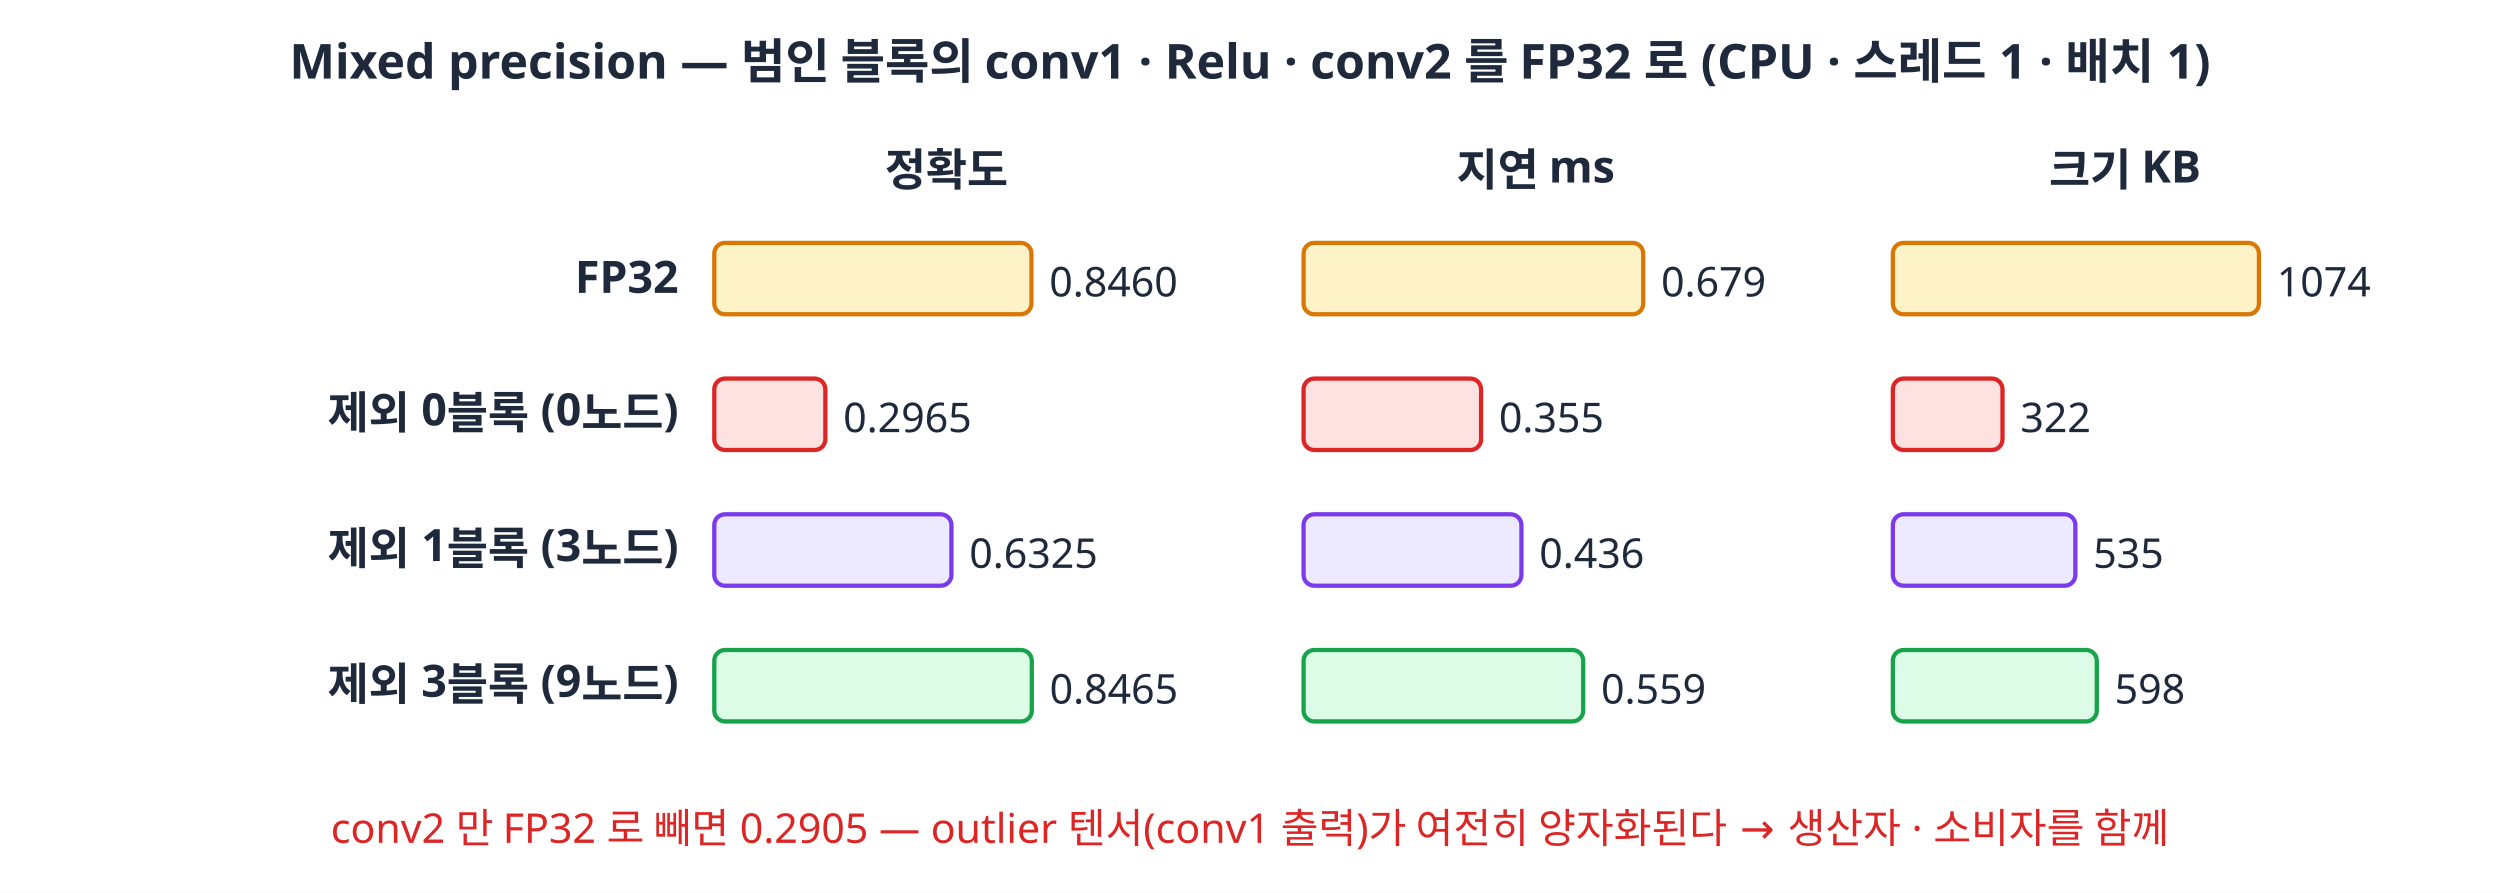
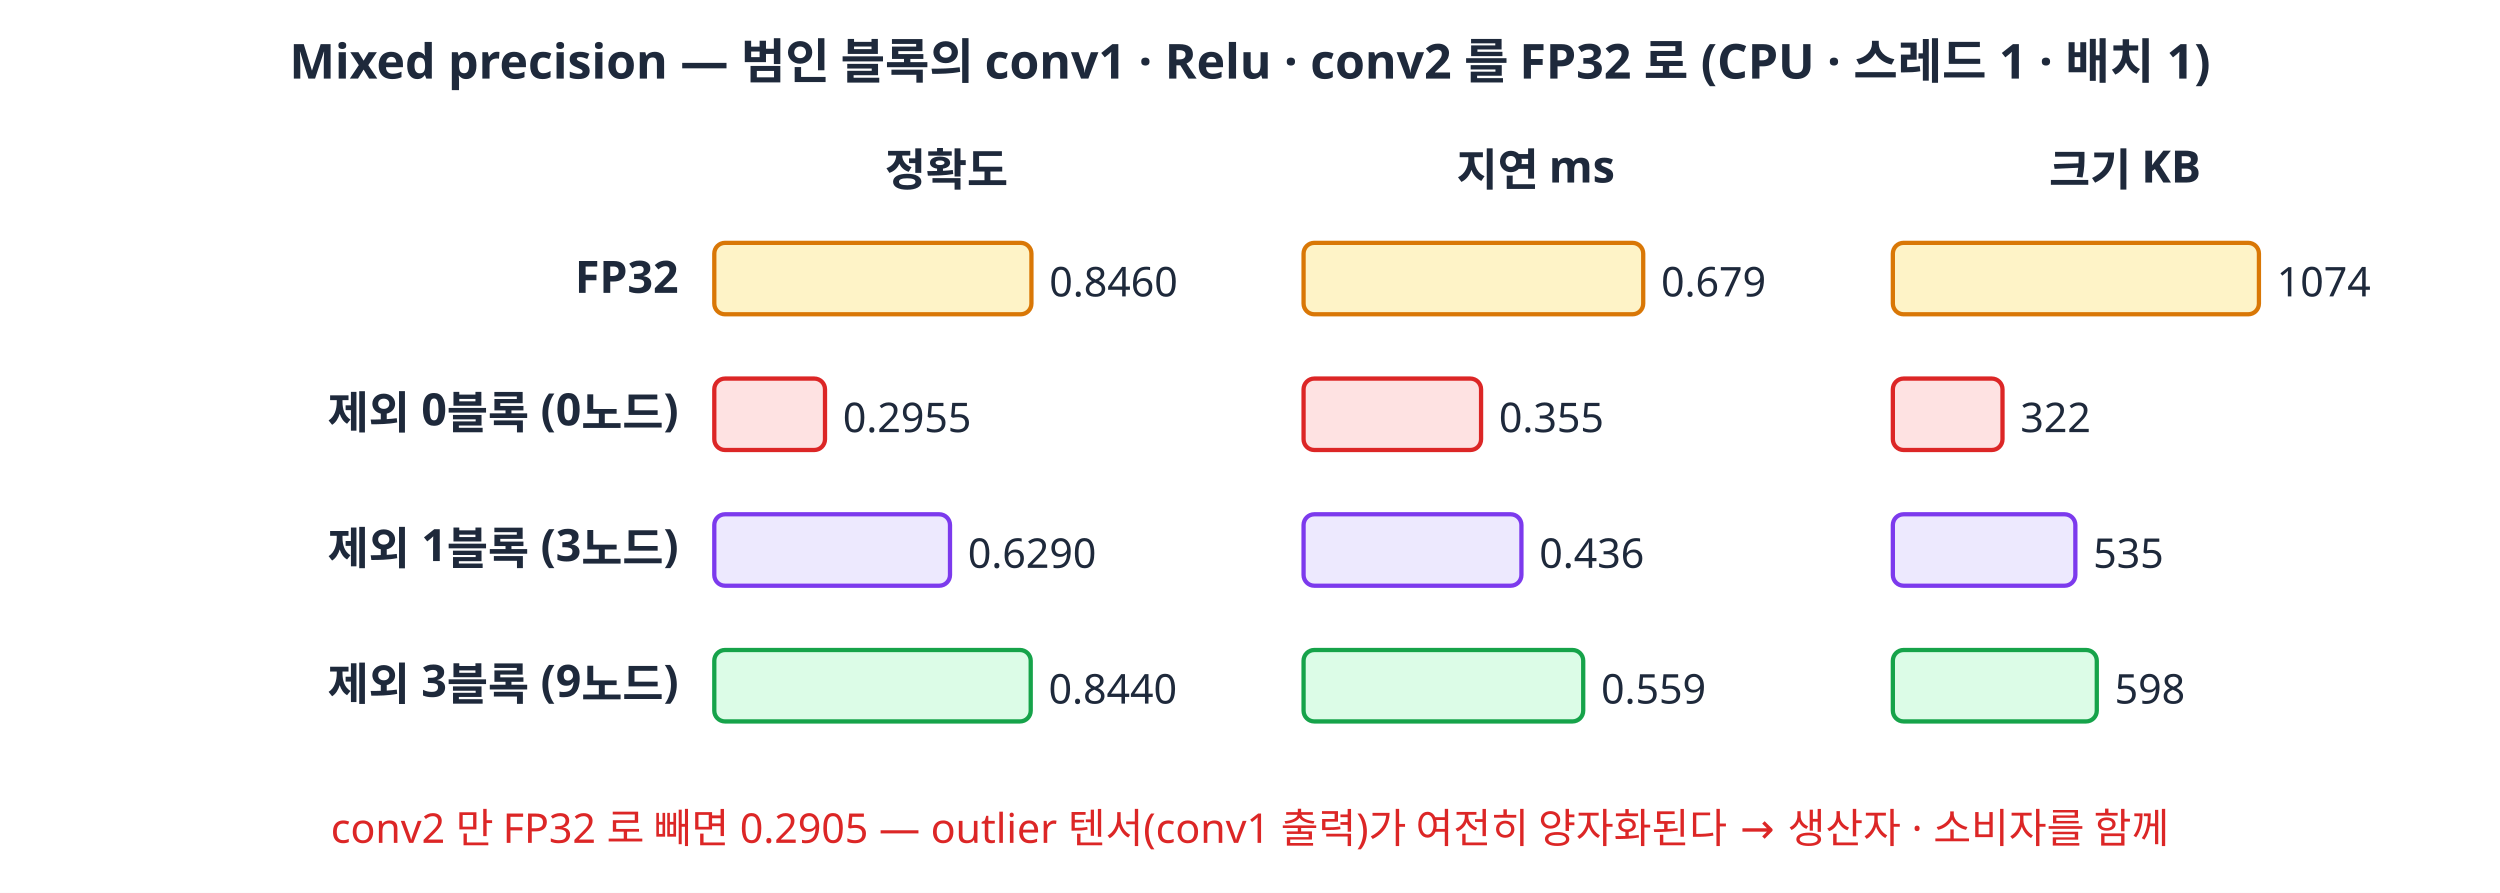
<svg xmlns="http://www.w3.org/2000/svg" viewBox="0 0 700 250" width="700" font-family="IBM Plex Sans KR, Malgun Gothic, Apple SD Gothic Neo, sans-serif">
  <defs>
    <marker id="arr" viewBox="0 0 10 10" refX="9" refY="5" markerWidth="7" markerHeight="7" orient="auto">
      <path d="M0,0 L10,5 L0,10 z" fill="#64748b" />
    </marker>
  </defs>
  <rect width="700" height="250" fill="#fff" />
  <text x="350.0" y="22.0" font-size="13.5" fill="#1e293b" text-anchor="middle" font-weight="700">Mixed precision — 범인 블록의 conv1 · Relu · conv2 를 FP32 로 (CPU · 스레드 1 · 배치 1)</text>
  <text x="265.0" y="52.0" font-size="12.5" fill="#1e293b" text-anchor="middle" font-weight="700">정확도</text>
  <text x="190.0" y="82.0" font-size="12.5" fill="#1e293b" text-anchor="end" font-weight="700">FP32</text>
  <rect x="200.0" y="68.0" width="88.8" height="20.0" rx="3" fill="#fef3c7" stroke="#d97706" stroke-width="1.2" />
  <text x="293.8" y="83.0" font-size="11.5" fill="#1e293b" text-anchor="start">0.8460</text>
  <text x="190.0" y="120.0" font-size="12.5" fill="#1e293b" text-anchor="end" font-weight="700">제외 0블록 (0노드)</text>
-   <rect x="200.0" y="106.0" width="31.1" height="20.0" rx="3" fill="#fee2e2" stroke="#dc2626" stroke-width="1.2" />
-   <text x="236.1" y="121.0" font-size="11.5" fill="#1e293b" text-anchor="start">0.2965</text>
+   <rect x="200.0" y="106.0" width="31.0" height="20.0" rx="3" fill="#fee2e2" stroke="#dc2626" stroke-width="1.2" />
+   <text x="236.0" y="121.0" font-size="11.5" fill="#1e293b" text-anchor="start">0.2955</text>
  <text x="190.0" y="158.0" font-size="12.5" fill="#1e293b" text-anchor="end" font-weight="700">제외 1블록 (3노드)</text>
-   <rect x="200.0" y="144.0" width="66.4" height="20.0" rx="3" fill="#ede9fe" stroke="#7c3aed" stroke-width="1.2" />
-   <text x="271.4" y="159.0" font-size="11.5" fill="#1e293b" text-anchor="start">0.6325</text>
+   <rect x="200.0" y="144.0" width="66.0" height="20.0" rx="3" fill="#ede9fe" stroke="#7c3aed" stroke-width="1.2" />
+   <text x="271.0" y="159.0" font-size="11.5" fill="#1e293b" text-anchor="start">0.6290</text>
  <text x="190.0" y="196.0" font-size="12.5" fill="#1e293b" text-anchor="end" font-weight="700">제외 3블록 (9노드)</text>
-   <rect x="200.0" y="182.0" width="88.9" height="20.0" rx="3" fill="#dcfce7" stroke="#16a34a" stroke-width="1.2" />
-   <text x="293.9" y="197.0" font-size="11.5" fill="#1e293b" text-anchor="start">0.8465</text>
+   <rect x="200.0" y="182.0" width="88.6" height="20.0" rx="3" fill="#dcfce7" stroke="#16a34a" stroke-width="1.2" />
+   <text x="293.6" y="197.0" font-size="11.5" fill="#1e293b" text-anchor="start">0.8440</text>
  <text x="430.0" y="52.0" font-size="12.5" fill="#1e293b" text-anchor="middle" font-weight="700">지연 ms</text>
  <rect x="365.0" y="68.0" width="95.1" height="20.0" rx="3" fill="#fef3c7" stroke="#d97706" stroke-width="1.2" />
  <text x="465.1" y="83.0" font-size="11.5" fill="#1e293b" text-anchor="start">0.679</text>
  <rect x="365.0" y="106.0" width="49.7" height="20.0" rx="3" fill="#fee2e2" stroke="#dc2626" stroke-width="1.2" />
  <text x="419.7" y="121.0" font-size="11.5" fill="#1e293b" text-anchor="start">0.355</text>
  <rect x="365.0" y="144.0" width="61.0" height="20.0" rx="3" fill="#ede9fe" stroke="#7c3aed" stroke-width="1.2" />
  <text x="431.0" y="159.0" font-size="11.5" fill="#1e293b" text-anchor="start">0.436</text>
  <rect x="365.0" y="182.0" width="78.3" height="20.0" rx="3" fill="#dcfce7" stroke="#16a34a" stroke-width="1.2" />
  <text x="448.3" y="197.0" font-size="11.5" fill="#1e293b" text-anchor="start">0.559</text>
  <text x="595.0" y="52.0" font-size="12.5" fill="#1e293b" text-anchor="middle" font-weight="700">크기 KB</text>
  <rect x="530.0" y="68.0" width="102.5" height="20.0" rx="3" fill="#fef3c7" stroke="#d97706" stroke-width="1.2" />
  <text x="637.5" y="83.0" font-size="11.5" fill="#1e293b" text-anchor="start">1074</text>
  <rect x="530.0" y="106.0" width="30.7" height="20.0" rx="3" fill="#fee2e2" stroke="#dc2626" stroke-width="1.2" />
  <text x="565.7" y="121.0" font-size="11.5" fill="#1e293b" text-anchor="start">322</text>
  <rect x="530.0" y="144.0" width="51.1" height="20.0" rx="3" fill="#ede9fe" stroke="#7c3aed" stroke-width="1.2" />
  <text x="586.1" y="159.0" font-size="11.5" fill="#1e293b" text-anchor="start">535</text>
  <rect x="530.0" y="182.0" width="57.1" height="20.0" rx="3" fill="#dcfce7" stroke="#16a34a" stroke-width="1.2" />
  <text x="592.1" y="197.0" font-size="11.5" fill="#1e293b" text-anchor="start">598</text>
  <text x="350.0" y="236.0" font-size="11.5" fill="#dc2626" text-anchor="middle">conv2 만 FP32 로 빼면 0.2905 — outlier 텐서(conv1 출력)가 여전히 양자화된다 → 생산자 · 소비자를 함께</text>
</svg>
